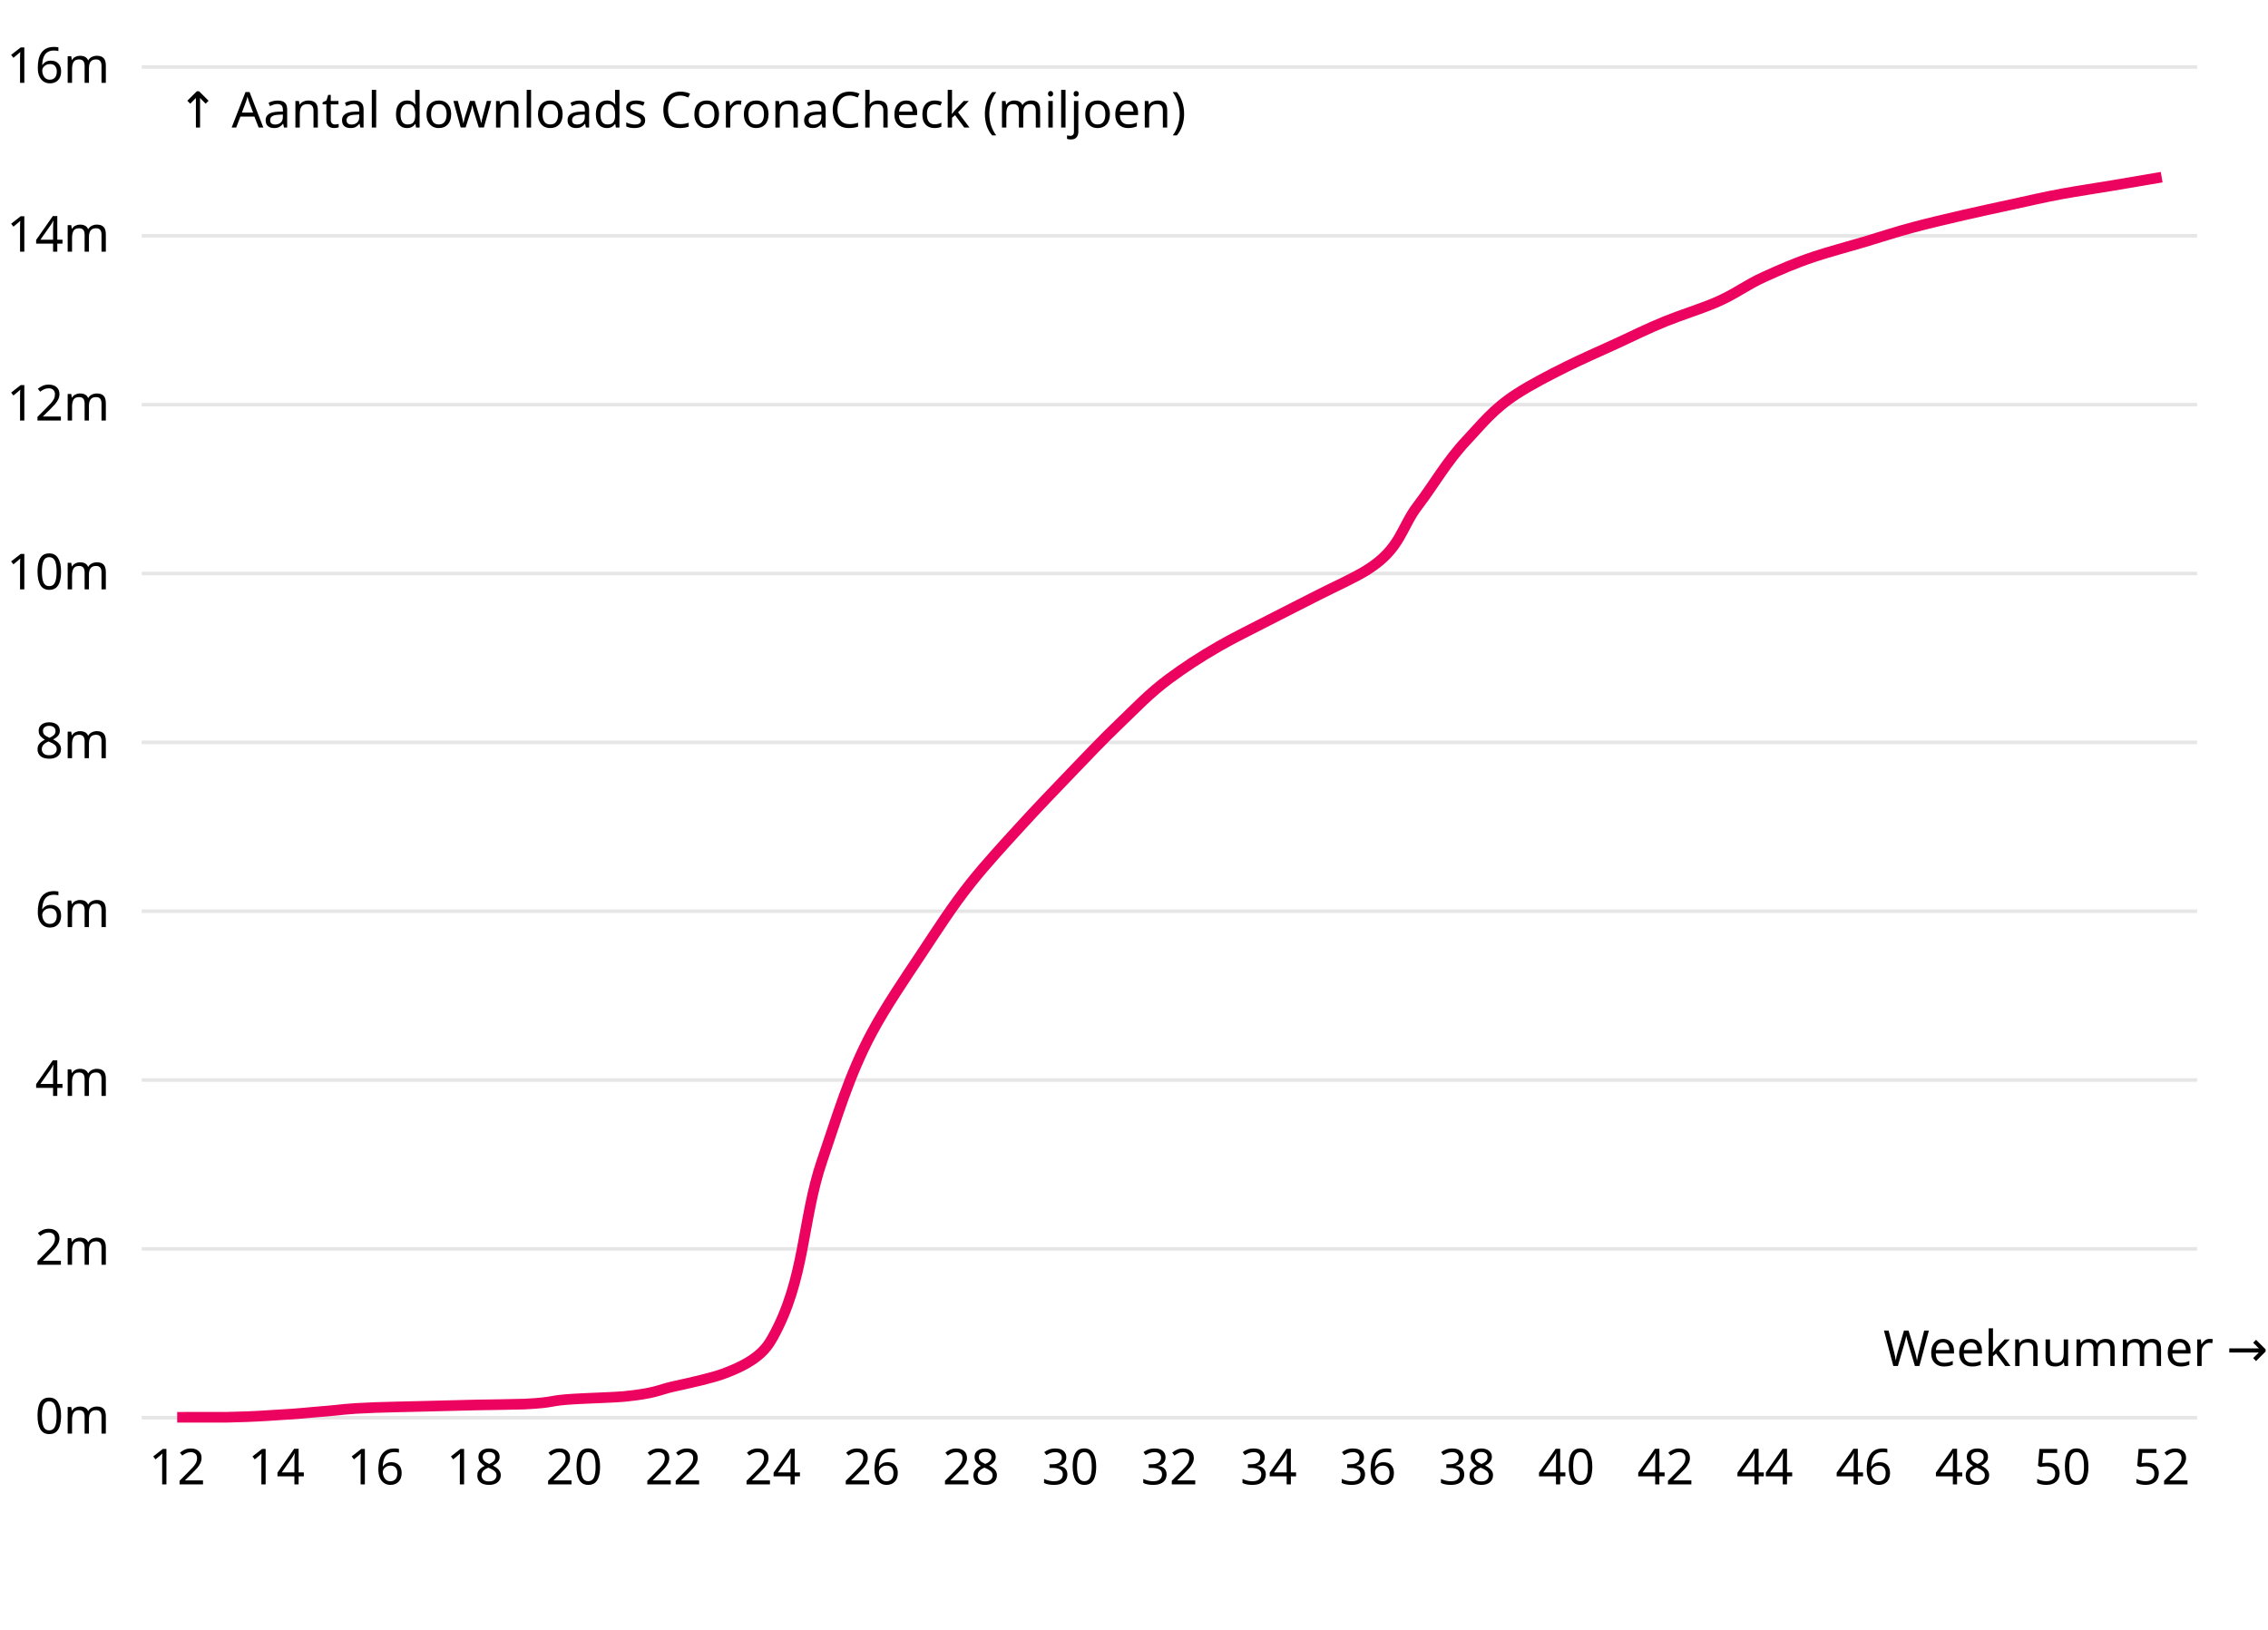
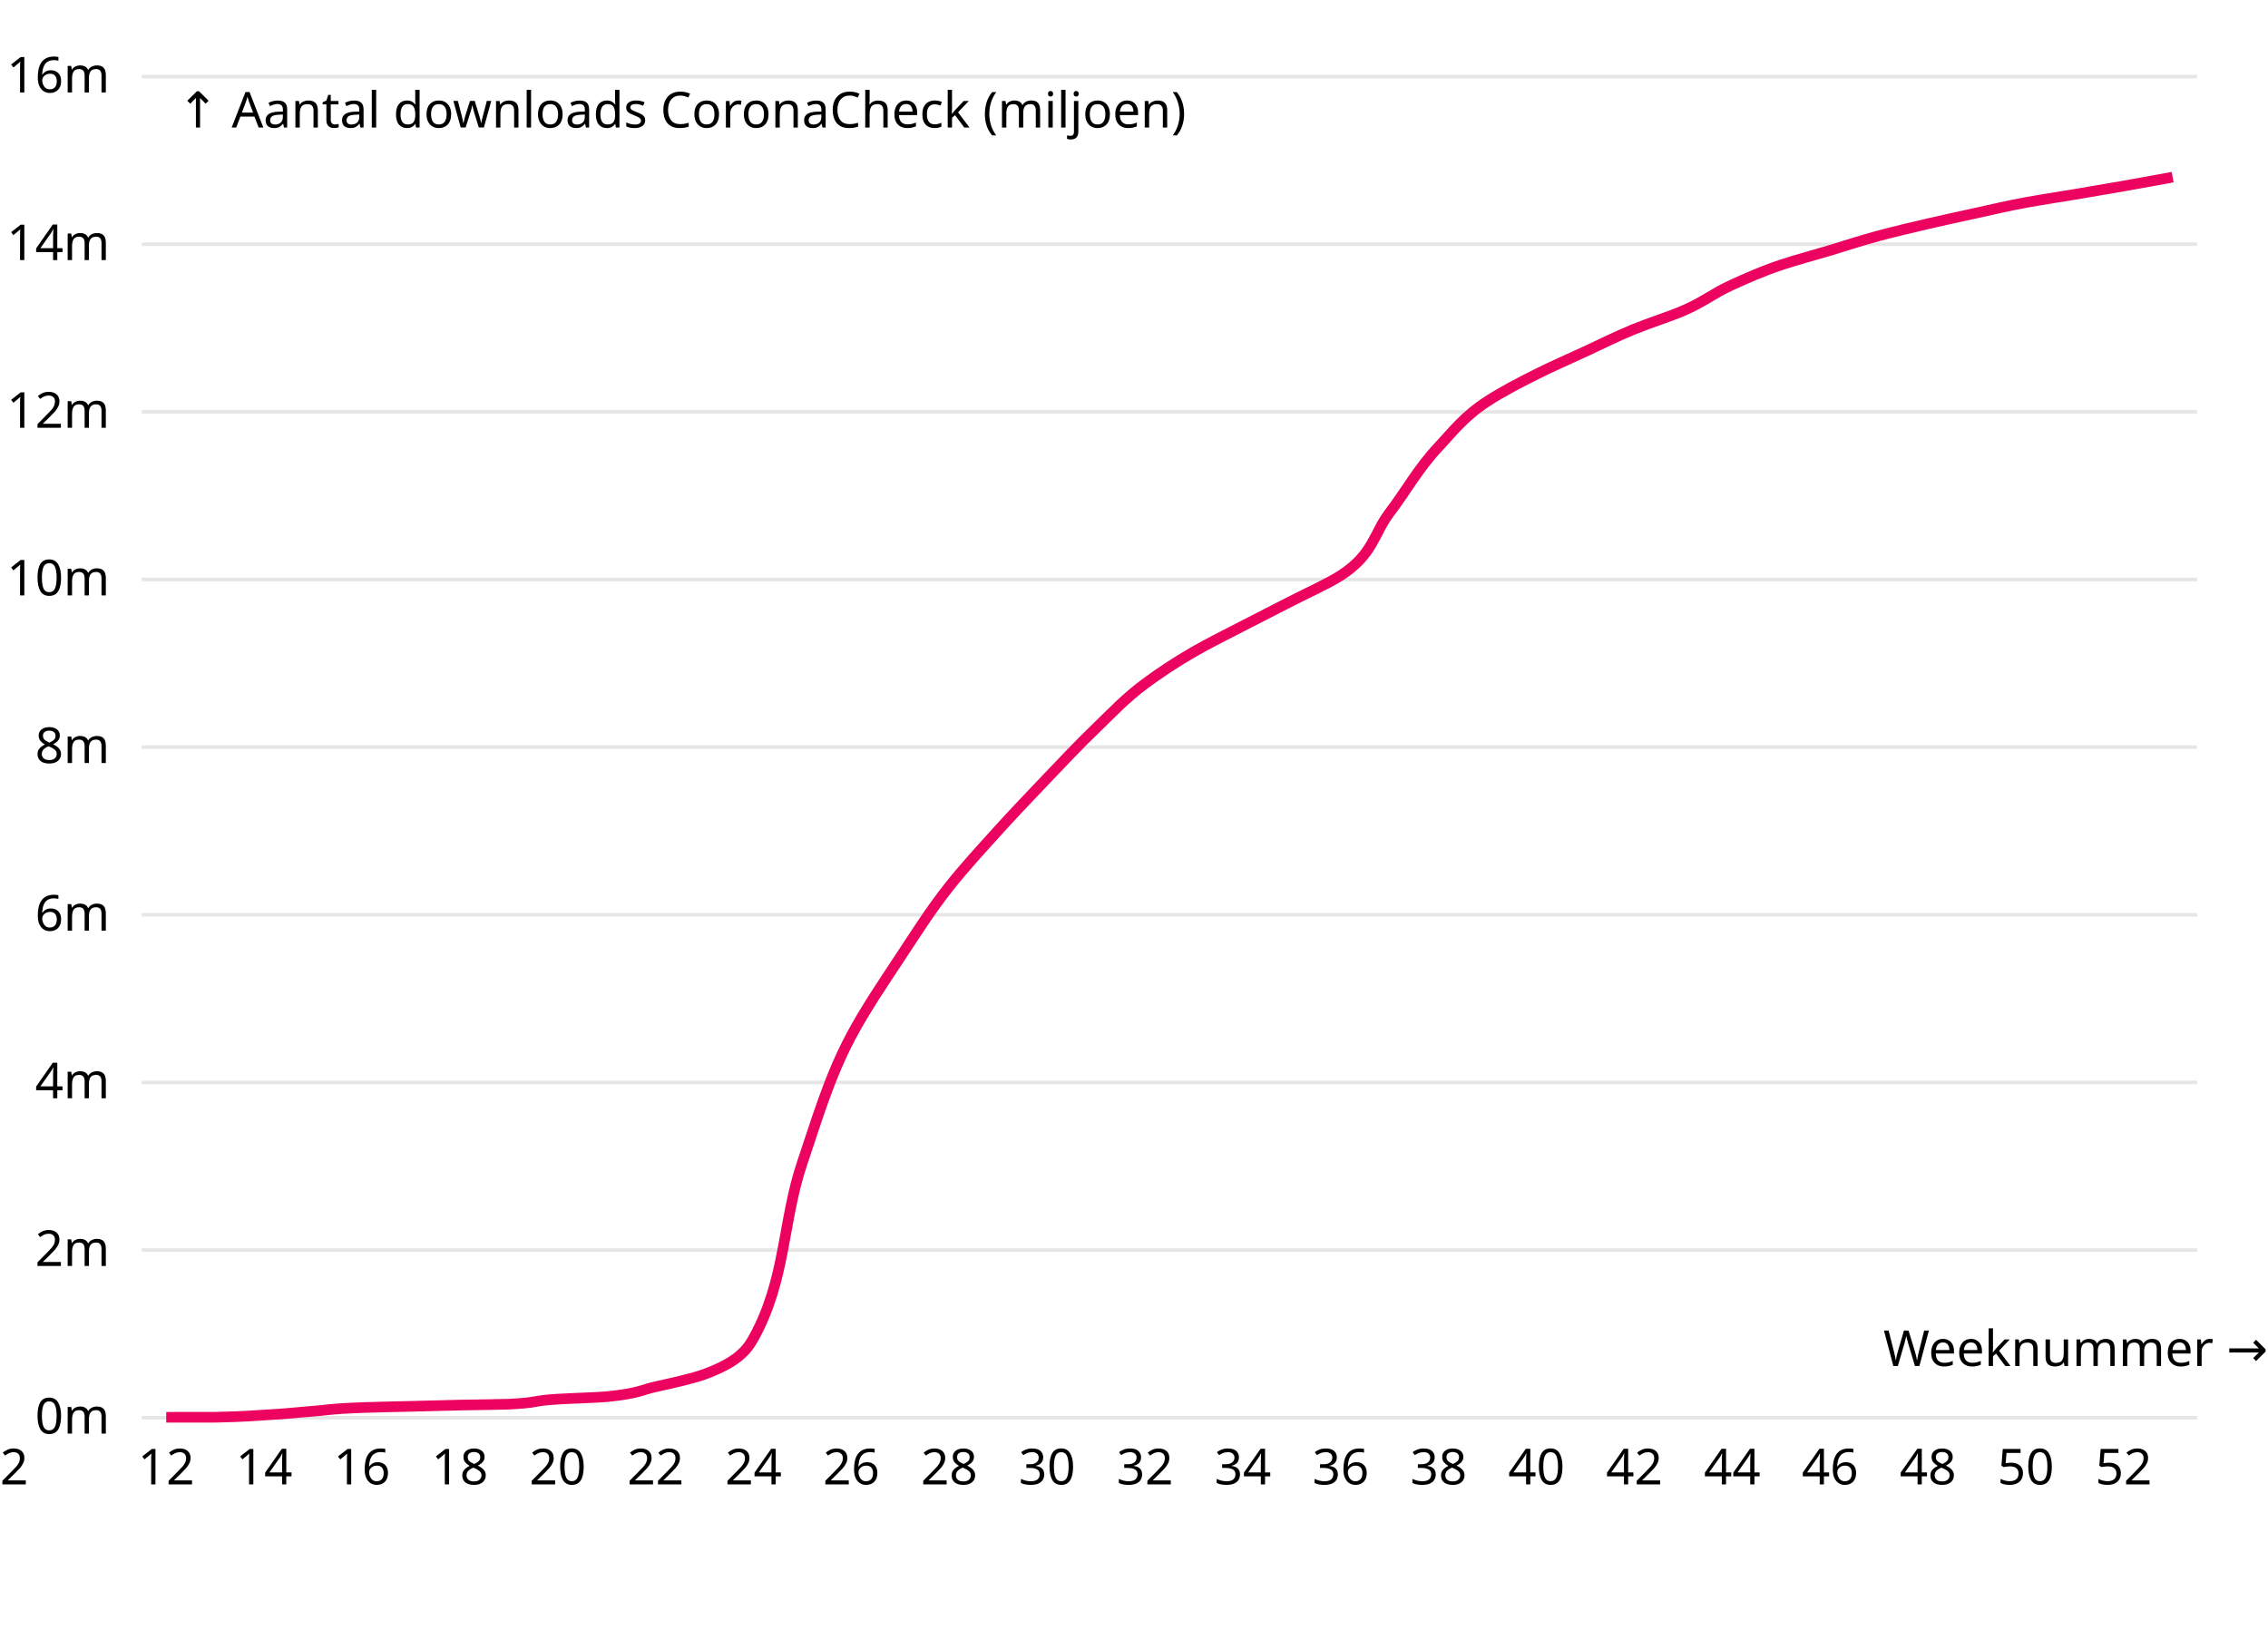
<svg xmlns="http://www.w3.org/2000/svg" class="plot" fill="currentColor" text-anchor="middle" width="640" height="460" viewBox="0 0 640 400" style="font-family: 'RO Sans', sans-serif; font-size: 14px;">
  <g transform="translate(40,0)" fill="none" text-anchor="end">
-     <g class="tick" opacity="1" transform="translate(0,370.1179)">
+     <g class="tick" opacity="1" transform="translate(0,370.117)">
      <line stroke="currentColor" x2="0" />
      <line stroke="currentColor" x2="580" stroke-opacity="0.1" />
      <text fill="currentColor" x="-9" dy="0.32em">0m</text>
    </g>
-     <g class="tick" opacity="1" transform="translate(0,322.4656)">
+     <g class="tick" opacity="1" transform="translate(0,322.8048)">
      <line stroke="currentColor" x2="0" />
      <line stroke="currentColor" x2="580" stroke-opacity="0.1" />
      <text fill="currentColor" x="-9" dy="0.32em">2m</text>
    </g>
-     <g class="tick" opacity="1" transform="translate(0,274.8133)">
+     <g class="tick" opacity="1" transform="translate(0,275.4925)">
      <line stroke="currentColor" x2="0" />
      <line stroke="currentColor" x2="580" stroke-opacity="0.1" />
      <text fill="currentColor" x="-9" dy="0.32em">4m</text>
    </g>
-     <g class="tick" opacity="1" transform="translate(0,227.1611)">
+     <g class="tick" opacity="1" transform="translate(0,228.1803)">
      <line stroke="currentColor" x2="0" />
      <line stroke="currentColor" x2="580" stroke-opacity="0.1" />
      <text fill="currentColor" x="-9" dy="0.32em">6m</text>
    </g>
-     <g class="tick" opacity="1" transform="translate(0,179.5088)">
+     <g class="tick" opacity="1" transform="translate(0,180.8681)">
      <line stroke="currentColor" x2="0" />
      <line stroke="currentColor" x2="580" stroke-opacity="0.1" />
      <text fill="currentColor" x="-9" dy="0.32em">8m</text>
    </g>
-     <g class="tick" opacity="1" transform="translate(0,131.8565)">
+     <g class="tick" opacity="1" transform="translate(0,133.5558)">
      <line stroke="currentColor" x2="0" />
      <line stroke="currentColor" x2="580" stroke-opacity="0.1" />
      <text fill="currentColor" x="-9" dy="0.32em">10m</text>
    </g>
-     <g class="tick" opacity="1" transform="translate(0,84.20426)">
+     <g class="tick" opacity="1" transform="translate(0,86.24357)">
      <line stroke="currentColor" x2="0" />
      <line stroke="currentColor" x2="580" stroke-opacity="0.1" />
      <text fill="currentColor" x="-9" dy="0.32em">12m</text>
    </g>
-     <g class="tick" opacity="1" transform="translate(0,36.55199)">
+     <g class="tick" opacity="1" transform="translate(0,38.93133)">
      <line stroke="currentColor" x2="0" />
      <line stroke="currentColor" x2="580" stroke-opacity="0.1" />
      <text fill="currentColor" x="-9" dy="0.32em">14m</text>
    </g>
-     <g class="tick" opacity="1" transform="translate(0,-11.10028)">
+     <g class="tick" opacity="1" transform="translate(0,-8.380911)">
      <line stroke="currentColor" x2="0" />
      <line stroke="currentColor" x2="580" stroke-opacity="0.1" />
      <text fill="currentColor" x="-9" dy="0.32em">16m</text>
    </g>
    <text fill="currentColor" transform="translate(10,20)" dy="-1em" text-anchor="start">↑ Aantal downloads CoronaCheck (miljoen)</text>
  </g>
  <g transform="translate(0,370)" fill="none" text-anchor="middle">
-     <g class="tick" opacity="1" transform="translate(50,0)">
+     <g class="tick" opacity="1" transform="translate(46.90476,0)">
      <line stroke="currentColor" y2="0" />
      <text fill="currentColor" y="9" dy="0.71em">12</text>
    </g>
-     <g class="tick" opacity="1" transform="translate(78,0)">
+     <g class="tick" opacity="1" transform="translate(74.52381,0)">
      <line stroke="currentColor" y2="0" />
      <text fill="currentColor" y="9" dy="0.71em">14</text>
    </g>
-     <g class="tick" opacity="1" transform="translate(106,0)">
+     <g class="tick" opacity="1" transform="translate(102.1429,0)">
      <line stroke="currentColor" y2="0" />
      <text fill="currentColor" y="9" dy="0.71em">16</text>
    </g>
-     <g class="tick" opacity="1" transform="translate(134,0)">
+     <g class="tick" opacity="1" transform="translate(129.7619,0)">
      <line stroke="currentColor" y2="0" />
      <text fill="currentColor" y="9" dy="0.71em">18</text>
    </g>
-     <g class="tick" opacity="1" transform="translate(162,0)">
+     <g class="tick" opacity="1" transform="translate(157.381,0)">
      <line stroke="currentColor" y2="0" />
      <text fill="currentColor" y="9" dy="0.71em">20</text>
    </g>
-     <g class="tick" opacity="1" transform="translate(190,0)">
+     <g class="tick" opacity="1" transform="translate(185,0)">
      <line stroke="currentColor" y2="0" />
      <text fill="currentColor" y="9" dy="0.71em">22</text>
    </g>
-     <g class="tick" opacity="1" transform="translate(218,0)">
+     <g class="tick" opacity="1" transform="translate(212.619,0)">
      <line stroke="currentColor" y2="0" />
      <text fill="currentColor" y="9" dy="0.71em">24</text>
    </g>
-     <g class="tick" opacity="1" transform="translate(246,0)">
+     <g class="tick" opacity="1" transform="translate(240.2381,0)">
      <line stroke="currentColor" y2="0" />
      <text fill="currentColor" y="9" dy="0.71em">26</text>
    </g>
-     <g class="tick" opacity="1" transform="translate(274,0)">
+     <g class="tick" opacity="1" transform="translate(267.8571,0)">
      <line stroke="currentColor" y2="0" />
      <text fill="currentColor" y="9" dy="0.71em">28</text>
    </g>
-     <g class="tick" opacity="1" transform="translate(302,0)">
+     <g class="tick" opacity="1" transform="translate(295.4762,0)">
      <line stroke="currentColor" y2="0" />
      <text fill="currentColor" y="9" dy="0.71em">30</text>
    </g>
-     <g class="tick" opacity="1" transform="translate(330,0)">
+     <g class="tick" opacity="1" transform="translate(323.0952,0)">
      <line stroke="currentColor" y2="0" />
      <text fill="currentColor" y="9" dy="0.71em">32</text>
    </g>
-     <g class="tick" opacity="1" transform="translate(358,0)">
+     <g class="tick" opacity="1" transform="translate(350.7143,0)">
      <line stroke="currentColor" y2="0" />
      <text fill="currentColor" y="9" dy="0.71em">34</text>
    </g>
-     <g class="tick" opacity="1" transform="translate(386,0)">
+     <g class="tick" opacity="1" transform="translate(378.3333,0)">
      <line stroke="currentColor" y2="0" />
      <text fill="currentColor" y="9" dy="0.71em">36</text>
    </g>
-     <g class="tick" opacity="1" transform="translate(414,0)">
+     <g class="tick" opacity="1" transform="translate(405.9524,0)">
      <line stroke="currentColor" y2="0" />
      <text fill="currentColor" y="9" dy="0.71em">38</text>
    </g>
-     <g class="tick" opacity="1" transform="translate(442,0)">
+     <g class="tick" opacity="1" transform="translate(433.5714,0)">
      <line stroke="currentColor" y2="0" />
      <text fill="currentColor" y="9" dy="0.71em">40</text>
    </g>
-     <g class="tick" opacity="1" transform="translate(470,0)">
+     <g class="tick" opacity="1" transform="translate(461.1905,0)">
      <line stroke="currentColor" y2="0" />
      <text fill="currentColor" y="9" dy="0.71em">42</text>
    </g>
-     <g class="tick" opacity="1" transform="translate(498,0)">
+     <g class="tick" opacity="1" transform="translate(488.8095,0)">
      <line stroke="currentColor" y2="0" />
      <text fill="currentColor" y="9" dy="0.71em">44</text>
    </g>
-     <g class="tick" opacity="1" transform="translate(526,0)">
+     <g class="tick" opacity="1" transform="translate(516.4286,0)">
      <line stroke="currentColor" y2="0" />
      <text fill="currentColor" y="9" dy="0.71em">46</text>
    </g>
-     <g class="tick" opacity="1" transform="translate(554,0)">
+     <g class="tick" opacity="1" transform="translate(544.0476,0)">
      <line stroke="currentColor" y2="0" />
      <text fill="currentColor" y="9" dy="0.71em">48</text>
    </g>
-     <g class="tick" opacity="1" transform="translate(582,0)">
+     <g class="tick" opacity="1" transform="translate(571.6667,0)">
      <line stroke="currentColor" y2="0" />
      <text fill="currentColor" y="9" dy="0.71em">50</text>
    </g>
-     <g class="tick" opacity="1" transform="translate(610,0)">
+     <g class="tick" opacity="1" transform="translate(599.2857,0)">
      <line stroke="currentColor" y2="0" />
      <text fill="currentColor" y="9" dy="0.71em">52</text>
+     </g>
+     <g class="tick" opacity="1" transform="translate(NaN,0)">
+       <line stroke="currentColor" y2="0" />
+       <text fill="currentColor" y="9" dy="0.71em">02</text>
    </g>
    <text fill="currentColor" transform="translate(640,-10)" dy="-0.32em" text-anchor="end">Weeknummer →</text>
  </g>
  <g fill="none" stroke="#ec025f" stroke-width="3" stroke-miterlimit="1">
-     <path d="M50,370C56.902,369.996,63.805,369.991,64,369.987C73.333,369.778,74.056,369.568,78,369.359C84.845,368.996,87.198,368.632,92,368.269C96.545,367.925,96.667,367.581,106,367.238C109.2,367.12,115.317,367.002,120,366.884C124.65,366.767,128.416,366.65,134,366.533C138.158,366.446,146.294,366.358,148,366.271C157.333,365.794,154.077,365.317,162,364.84C165.884,364.606,173.677,364.373,176,364.139C185.333,363.199,185.762,362.259,190,361.32C195.35,360.134,200.748,358.947,204,357.761C213.333,354.357,216.094,350.952,218,347.548C227.333,330.878,226.283,314.208,232,297.538C236.121,285.523,239.555,273.509,246,261.494C249.986,254.062,255.061,246.631,260,239.199C264.446,232.51,268.663,225.821,274,219.131C278.243,213.813,283.149,208.495,288,203.177C292.508,198.235,297.236,193.293,302,188.351C306.576,183.604,311.017,178.857,316,174.11C320.418,169.902,324.286,165.694,330,161.486C334.122,158.451,338.705,155.416,344,152.38C348.26,149.938,353.267,147.496,358,145.054C362.604,142.679,367.365,140.304,372,137.929C376.699,135.521,382.227,133.113,386,130.706C395.333,124.75,395.437,118.794,400,112.837C404.781,106.597,408.106,100.357,414,94.117C418.079,89.798,421.312,85.48,428,81.162C431.959,78.605,436.864,76.049,442,73.493C446.333,71.337,451.291,69.18,456,67.024C460.626,64.906,464.777,62.787,470,60.669C474.291,58.928,479.898,57.188,484,55.447C489.794,52.988,492.523,50.53,498,48.071C502.192,46.189,506.342,44.308,512,42.426C516.137,41.05,521.358,39.674,526,38.299C530.692,36.908,534.754,35.518,540,34.127C544.281,32.993,549.079,31.858,554,30.723C558.458,29.695,563.227,28.667,568,27.639C572.569,26.655,576.606,25.671,582,24.687C586.221,23.917,591.398,23.147,596,22.377C600.735,21.585,605.368,20.792,610,20" />
+     <path d="M46.905,370C53.713,369.996,60.522,369.991,60.714,369.987C69.921,369.779,70.634,369.571,74.524,369.364C81.276,369.003,83.597,368.642,88.333,368.282C92.817,367.94,92.937,367.599,102.143,367.257C105.299,367.14,111.333,367.023,115.952,366.906C120.539,366.79,124.254,366.674,129.762,366.557C133.863,366.471,141.889,366.384,143.571,366.298C152.778,365.824,149.566,365.351,157.381,364.877C161.212,364.645,168.9,364.413,171.19,364.181C180.397,363.248,180.82,362.315,185,361.382C190.277,360.204,195.601,359.026,198.81,357.848C208.016,354.468,210.739,351.088,212.619,347.708C221.825,331.157,220.789,314.606,226.429,298.055C230.493,286.126,233.881,274.197,240.238,262.268C244.17,254.89,249.176,247.511,254.048,240.133C258.433,233.491,262.593,226.85,267.857,220.208C272.042,214.928,276.882,209.648,281.667,204.368C286.113,199.461,290.777,194.554,295.476,189.647C299.99,184.934,304.37,180.221,309.286,175.508C313.643,171.33,317.459,167.152,323.095,162.974C327.161,159.96,331.682,156.947,336.905,153.933C341.107,151.509,346.045,149.084,350.714,146.659C355.255,144.301,359.952,141.943,364.524,139.585C369.159,137.194,374.612,134.804,378.333,132.413C387.54,126.5,387.642,120.586,392.143,114.672C396.858,108.477,400.138,102.281,405.952,96.085C409.976,91.798,413.165,87.51,419.762,83.223C423.667,80.685,428.505,78.147,433.571,75.609C437.845,73.468,442.736,71.327,447.381,69.186C451.944,67.083,456.038,64.979,461.19,62.876C465.423,61.148,470.954,59.42,475,57.692C480.715,55.25,483.407,52.809,488.81,50.368C492.944,48.5,497.038,46.632,502.619,44.763C506.699,43.397,511.85,42.031,516.429,40.666C521.057,39.285,525.064,37.905,530.238,36.524C534.461,35.397,539.194,34.271,544.048,33.144C548.445,32.124,553.149,31.103,557.857,30.082C562.364,29.105,566.346,28.128,571.667,27.151C575.83,26.387,580.937,25.622,585.476,24.858C590.147,24.071,594.805,23.284,599.286,22.497C604.026,21.665,608.561,20.832,613.095,20" />
  </g>
</svg>
